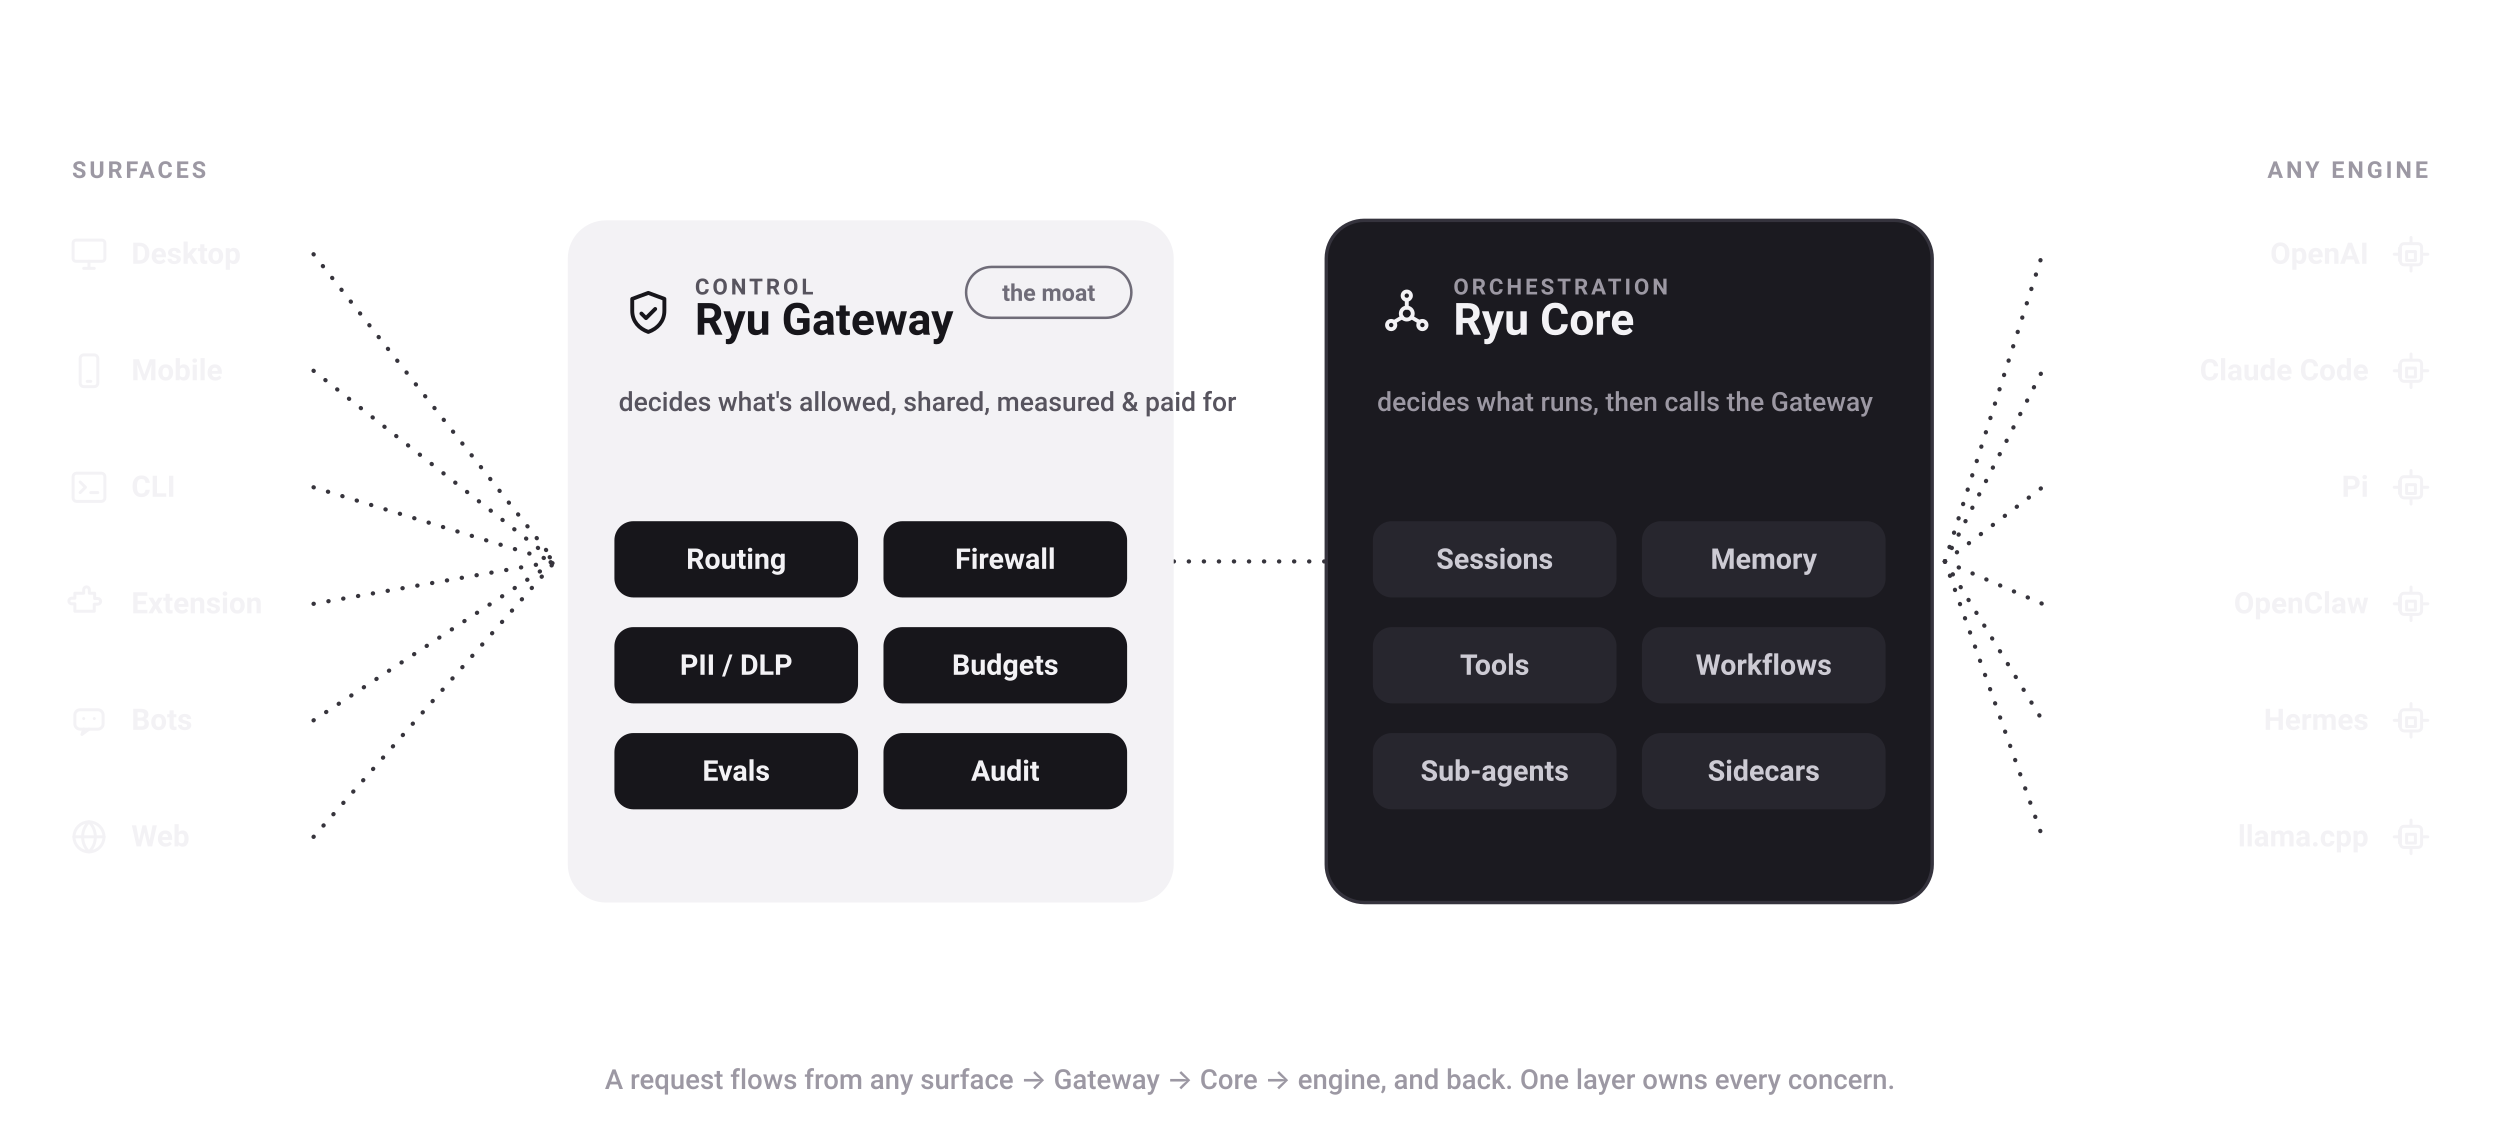
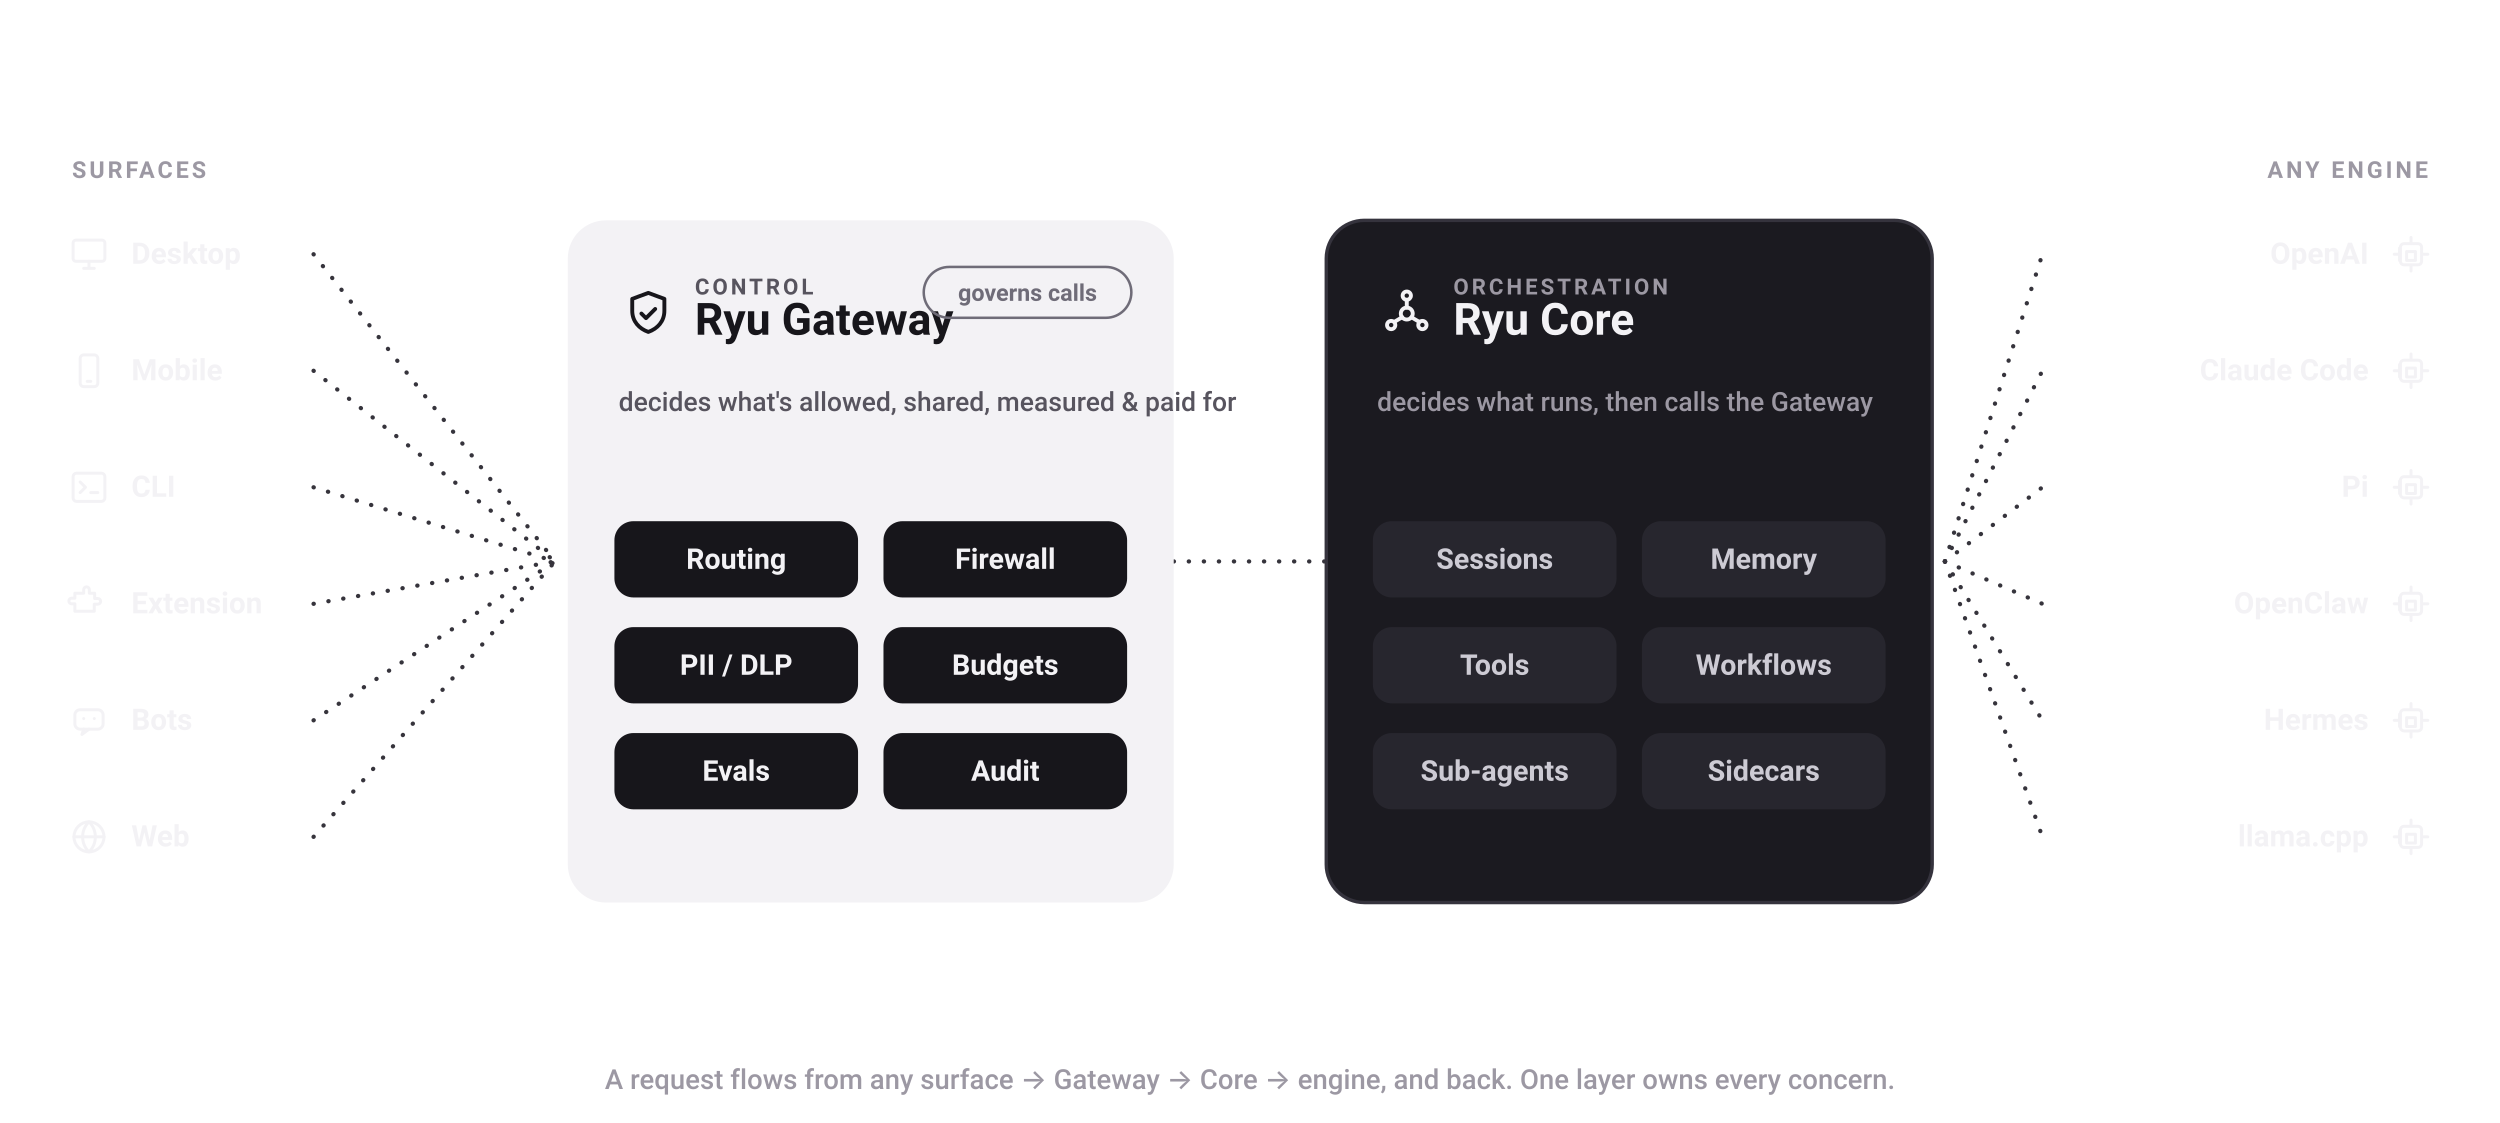
<svg xmlns="http://www.w3.org/2000/svg" viewBox="0 0 1180 530" width="1180" height="530" font-family="system-ui, -apple-system, 'Segoe UI', Roboto, sans-serif" role="img" aria-label="Ryu architecture: surfaces to Gateway to Core to any engine">
  <path d="M148 120 L262 265" stroke="#36343c" stroke-width="2" stroke-linecap="round" stroke-dasharray="0.1 7" fill="none" />
  <path d="M148 175 L262 265" stroke="#36343c" stroke-width="2" stroke-linecap="round" stroke-dasharray="0.1 7" fill="none" />
  <path d="M148 230 L262 265" stroke="#36343c" stroke-width="2" stroke-linecap="round" stroke-dasharray="0.1 7" fill="none" />
  <path d="M148 285 L262 265" stroke="#36343c" stroke-width="2" stroke-linecap="round" stroke-dasharray="0.1 7" fill="none" />
  <path d="M148 340 L262 265" stroke="#36343c" stroke-width="2" stroke-linecap="round" stroke-dasharray="0.1 7" fill="none" />
  <path d="M148 395 L262 265" stroke="#36343c" stroke-width="2" stroke-linecap="round" stroke-dasharray="0.1 7" fill="none" />
  <path d="M554 265 L626 265" stroke="#36343c" stroke-width="2" stroke-linecap="round" stroke-dasharray="0.1 7" fill="none" />
  <path d="M918 265 L964 120" stroke="#36343c" stroke-width="2" stroke-linecap="round" stroke-dasharray="0.1 7" fill="none" />
  <path d="M918 265 L964 175" stroke="#36343c" stroke-width="2" stroke-linecap="round" stroke-dasharray="0.1 7" fill="none" />
  <path d="M918 265 L964 230" stroke="#36343c" stroke-width="2" stroke-linecap="round" stroke-dasharray="0.1 7" fill="none" />
  <path d="M918 265 L964 285" stroke="#36343c" stroke-width="2" stroke-linecap="round" stroke-dasharray="0.1 7" fill="none" />
  <path d="M918 265 L964 340" stroke="#36343c" stroke-width="2" stroke-linecap="round" stroke-dasharray="0.1 7" fill="none" />
  <path d="M918 265 L964 395" stroke="#36343c" stroke-width="2" stroke-linecap="round" stroke-dasharray="0.1 7" fill="none" />
  <text x="34" y="84" font-family="system-ui, -apple-system, 'Segoe UI', Roboto, sans-serif" font-size="11" font-weight="700" fill="#9c98a3" letter-spacing="1.4" text-anchor="start">SURFACES</text>
  <text x="1146" y="84" font-family="system-ui, -apple-system, 'Segoe UI', Roboto, sans-serif" font-size="11" font-weight="700" fill="#9c98a3" letter-spacing="1.4" text-anchor="end">ANY ENGINE</text>
  <g transform="translate(32 110) scale(0.8333333)" fill="none" stroke="#f3f2f5" stroke-width="1.7" stroke-linecap="round" stroke-linejoin="round">
    <rect x="3" y="4" width="18" height="12" rx="1.6" />
    <path d="M9 20h6M12 16v4" />
  </g>
  <text x="62" y="124.5" font-family="system-ui, -apple-system, 'Segoe UI', Roboto, sans-serif" font-size="14" font-weight="600" fill="#f3f2f5" text-anchor="start">Desktop</text>
  <g transform="translate(32 165) scale(0.8333333)" fill="none" stroke="#f3f2f5" stroke-width="1.7" stroke-linecap="round" stroke-linejoin="round">
    <rect x="7" y="3" width="10" height="18" rx="2" />
    <path d="M11 18h2" />
  </g>
  <text x="62" y="179.5" font-family="system-ui, -apple-system, 'Segoe UI', Roboto, sans-serif" font-size="14" font-weight="600" fill="#f3f2f5" text-anchor="start">Mobile</text>
  <g transform="translate(32 220) scale(0.8333333)" fill="none" stroke="#f3f2f5" stroke-width="1.7" stroke-linecap="round" stroke-linejoin="round">
    <rect x="3" y="4" width="18" height="16" rx="2" />
    <path d="M7 9l3 3l-3 3M13 15h4" />
  </g>
  <text x="62" y="234.5" font-family="system-ui, -apple-system, 'Segoe UI', Roboto, sans-serif" font-size="14" font-weight="600" fill="#f3f2f5" text-anchor="start">CLI</text>
  <g transform="translate(32 275) scale(0.8333333)" fill="none" stroke="#f3f2f5" stroke-width="1.7" stroke-linecap="round" stroke-linejoin="round">
    <path d="M9 4a1.6 1.6 0 0 1 3.2 0V6h3v3h1.8a1.6 1.6 0 0 1 0 3.2H15v4H4V12H2.2a1.6 1.6 0 0 1 0-3.2H4V6h5z" />
  </g>
  <text x="62" y="289.5" font-family="system-ui, -apple-system, 'Segoe UI', Roboto, sans-serif" font-size="14" font-weight="600" fill="#f3f2f5" text-anchor="start">Extension</text>
  <g transform="translate(32 330) scale(0.8333333)" fill="none" stroke="#f3f2f5" stroke-width="1.7" stroke-linecap="round" stroke-linejoin="round">
    <rect x="4" y="6" width="16" height="11" rx="3" />
    <path d="M9 17l-1 3l4-3M9 11h.01M15 11h.01" />
  </g>
  <text x="62" y="344.5" font-family="system-ui, -apple-system, 'Segoe UI', Roboto, sans-serif" font-size="14" font-weight="600" fill="#f3f2f5" text-anchor="start">Bots</text>
  <g transform="translate(32 385) scale(0.8333333)" fill="none" stroke="#f3f2f5" stroke-width="1.7" stroke-linecap="round" stroke-linejoin="round">
    <circle cx="12" cy="12" r="8.5" />
    <path d="M3.5 12h17M12 3.5c2.4 2.3 3.6 5.3 3.6 8.5s-1.2 6.2-3.6 8.5c-2.4-2.3-3.6-5.3-3.6-8.5S9.6 5.8 12 3.5z" />
  </g>
  <text x="62" y="399.5" font-family="system-ui, -apple-system, 'Segoe UI', Roboto, sans-serif" font-size="14" font-weight="600" fill="#f3f2f5" text-anchor="start">Web</text>
  <g transform="translate(1128 110) scale(0.8333333)" fill="none" stroke="#f3f2f5" stroke-width="1.7" stroke-linecap="round" stroke-linejoin="round">
    <rect x="6" y="6" width="12" height="12" rx="2" />
    <path d="M9.5 10.5h5v5h-5zM12 2.5v3M12 18.5v3M2.5 12h3M18.5 12h3M5.5 12V8.5M5.5 12v3.5" />
  </g>
  <text x="1118" y="124.5" font-family="system-ui, -apple-system, 'Segoe UI', Roboto, sans-serif" font-size="14" font-weight="600" fill="#f3f2f5" text-anchor="end">OpenAI</text>
  <g transform="translate(1128 165) scale(0.8333333)" fill="none" stroke="#f3f2f5" stroke-width="1.7" stroke-linecap="round" stroke-linejoin="round">
    <rect x="6" y="6" width="12" height="12" rx="2" />
    <path d="M9.5 10.5h5v5h-5zM12 2.5v3M12 18.5v3M2.5 12h3M18.5 12h3M5.5 12V8.5M5.5 12v3.5" />
  </g>
  <text x="1118" y="179.5" font-family="system-ui, -apple-system, 'Segoe UI', Roboto, sans-serif" font-size="14" font-weight="600" fill="#f3f2f5" text-anchor="end">Claude Code</text>
  <g transform="translate(1128 220) scale(0.8333333)" fill="none" stroke="#f3f2f5" stroke-width="1.7" stroke-linecap="round" stroke-linejoin="round">
    <rect x="6" y="6" width="12" height="12" rx="2" />
    <path d="M9.5 10.5h5v5h-5zM12 2.5v3M12 18.5v3M2.5 12h3M18.5 12h3M5.5 12V8.5M5.5 12v3.5" />
  </g>
  <text x="1118" y="234.5" font-family="system-ui, -apple-system, 'Segoe UI', Roboto, sans-serif" font-size="14" font-weight="600" fill="#f3f2f5" text-anchor="end">Pi</text>
  <g transform="translate(1128 275) scale(0.8333333)" fill="none" stroke="#f3f2f5" stroke-width="1.7" stroke-linecap="round" stroke-linejoin="round">
    <rect x="6" y="6" width="12" height="12" rx="2" />
    <path d="M9.5 10.5h5v5h-5zM12 2.5v3M12 18.5v3M2.5 12h3M18.5 12h3M5.5 12V8.5M5.5 12v3.5" />
  </g>
  <text x="1118" y="289.5" font-family="system-ui, -apple-system, 'Segoe UI', Roboto, sans-serif" font-size="14" font-weight="600" fill="#f3f2f5" text-anchor="end">OpenClaw</text>
  <g transform="translate(1128 330) scale(0.8333333)" fill="none" stroke="#f3f2f5" stroke-width="1.7" stroke-linecap="round" stroke-linejoin="round">
    <rect x="6" y="6" width="12" height="12" rx="2" />
    <path d="M9.5 10.5h5v5h-5zM12 2.5v3M12 18.5v3M2.5 12h3M18.5 12h3M5.5 12V8.5M5.5 12v3.5" />
  </g>
  <text x="1118" y="344.5" font-family="system-ui, -apple-system, 'Segoe UI', Roboto, sans-serif" font-size="14" font-weight="600" fill="#f3f2f5" text-anchor="end">Hermes</text>
  <g transform="translate(1128 385) scale(0.8333333)" fill="none" stroke="#f3f2f5" stroke-width="1.7" stroke-linecap="round" stroke-linejoin="round">
    <rect x="6" y="6" width="12" height="12" rx="2" />
    <path d="M9.5 10.5h5v5h-5zM12 2.5v3M12 18.5v3M2.5 12h3M18.5 12h3M5.5 12V8.5M5.5 12v3.5" />
  </g>
  <text x="1118" y="399.5" font-family="system-ui, -apple-system, 'Segoe UI', Roboto, sans-serif" font-size="14" font-weight="600" fill="#f3f2f5" text-anchor="end">llama.cpp</text>
  <rect x="268" y="104" width="286" height="322" rx="18" fill="#f3f2f5" stroke="none" stroke-width="0" />
  <g transform="translate(293 135) scale(1.083333)" fill="none" stroke="#17161b" stroke-width="1.7" stroke-linecap="round" stroke-linejoin="round">
    <path d="M12 3l7 2.6v5.2c0 4.6-3 7.8-7 9.2c-4-1.4-7-4.6-7-9.2V5.6z" />
    <path d="M9 12l2 2l4-4" />
  </g>
  <text x="328" y="139" font-family="system-ui, -apple-system, 'Segoe UI', Roboto, sans-serif" font-size="10.5" font-weight="700" fill="#57545e" letter-spacing="1.4" text-anchor="start">CONTROL</text>
  <text x="328" y="158" font-family="system-ui, -apple-system, 'Segoe UI', Roboto, sans-serif" font-size="21" font-weight="700" fill="#17161b" text-anchor="start">Ryu Gateway</text>
-   <rect x="456" y="126" width="78" height="24" rx="12" fill="none" stroke="#6f6c78" stroke-width="1.2" />
-   <text x="495" y="142" font-family="system-ui, -apple-system, 'Segoe UI', Roboto, sans-serif" font-size="11" font-weight="600" fill="#6f6c78" text-anchor="middle">the moat</text>
+   <rect x="436" y="126" width="98" height="24" rx="12" fill="none" stroke="#6f6c78" stroke-width="1.2" />
+   <text x="485" y="142" font-family="system-ui, -apple-system, 'Segoe UI', Roboto, sans-serif" font-size="11" font-weight="600" fill="#6f6c78" text-anchor="middle">governs calls</text>
  <text x="292" y="194" font-family="system-ui, -apple-system, 'Segoe UI', Roboto, sans-serif" font-size="12.5" font-weight="500" fill="#57545e" text-anchor="start">decides what's allowed, shared, measured &amp; paid for</text>
  <rect x="290" y="246" width="115" height="36" rx="9" fill="#17161b" />
  <text x="347.5" y="268.5" font-family="system-ui, -apple-system, 'Segoe UI', Roboto, sans-serif" font-size="13.5" font-weight="600" fill="#f3f2f5" text-anchor="middle">Routing</text>
  <rect x="417" y="246" width="115" height="36" rx="9" fill="#17161b" />
  <text x="474.5" y="268.5" font-family="system-ui, -apple-system, 'Segoe UI', Roboto, sans-serif" font-size="13.5" font-weight="600" fill="#f3f2f5" text-anchor="middle">Firewall</text>
  <rect x="290" y="296" width="115" height="36" rx="9" fill="#17161b" />
  <text x="347.5" y="318.5" font-family="system-ui, -apple-system, 'Segoe UI', Roboto, sans-serif" font-size="13.5" font-weight="600" fill="#f3f2f5" text-anchor="middle">PII / DLP</text>
  <rect x="417" y="296" width="115" height="36" rx="9" fill="#17161b" />
  <text x="474.5" y="318.5" font-family="system-ui, -apple-system, 'Segoe UI', Roboto, sans-serif" font-size="13.5" font-weight="600" fill="#f3f2f5" text-anchor="middle">Budgets</text>
  <rect x="290" y="346" width="115" height="36" rx="9" fill="#17161b" />
  <text x="347.5" y="368.5" font-family="system-ui, -apple-system, 'Segoe UI', Roboto, sans-serif" font-size="13.5" font-weight="600" fill="#f3f2f5" text-anchor="middle">Evals</text>
  <rect x="417" y="346" width="115" height="36" rx="9" fill="#17161b" />
  <text x="474.5" y="368.5" font-family="system-ui, -apple-system, 'Segoe UI', Roboto, sans-serif" font-size="13.5" font-weight="600" fill="#f3f2f5" text-anchor="middle">Audit</text>
  <rect x="626" y="104" width="286" height="322" rx="18" fill="#1b1a20" stroke="#35333d" stroke-width="1.6" />
  <g transform="translate(651 135) scale(1.083333)" fill="none" stroke="#f3f2f5" stroke-width="1.7" stroke-linecap="round" stroke-linejoin="round">
    <circle cx="12" cy="12" r="2.6" />
    <circle cx="12" cy="4.2" r="1.8" />
    <circle cx="5.2" cy="17" r="1.8" />
    <circle cx="18.8" cy="17" r="1.8" />
    <path d="M12 6v3.4M10 13.6l-3.4 2M14 13.6l3.4 2" />
  </g>
  <text x="686" y="139" font-family="system-ui, -apple-system, 'Segoe UI', Roboto, sans-serif" font-size="10.5" font-weight="700" fill="#9c98a3" letter-spacing="1.4" text-anchor="start">ORCHESTRATION</text>
  <text x="686" y="158" font-family="system-ui, -apple-system, 'Segoe UI', Roboto, sans-serif" font-size="21" font-weight="700" fill="#f3f2f5" text-anchor="start">Ryu Core</text>
  <text x="650" y="194" font-family="system-ui, -apple-system, 'Segoe UI', Roboto, sans-serif" font-size="12.5" font-weight="500" fill="#9c98a3" text-anchor="start">decides what runs, then calls the Gateway</text>
  <rect x="648" y="246" width="115" height="36" rx="9" fill="#27262e" />
  <text x="705.5" y="268.5" font-family="system-ui, -apple-system, 'Segoe UI', Roboto, sans-serif" font-size="13.5" font-weight="600" fill="#cdcbd4" text-anchor="middle">Sessions</text>
  <rect x="775" y="246" width="115" height="36" rx="9" fill="#27262e" />
  <text x="832.5" y="268.5" font-family="system-ui, -apple-system, 'Segoe UI', Roboto, sans-serif" font-size="13.5" font-weight="600" fill="#cdcbd4" text-anchor="middle">Memory</text>
  <rect x="648" y="296" width="115" height="36" rx="9" fill="#27262e" />
  <text x="705.5" y="318.5" font-family="system-ui, -apple-system, 'Segoe UI', Roboto, sans-serif" font-size="13.5" font-weight="600" fill="#cdcbd4" text-anchor="middle">Tools</text>
  <rect x="775" y="296" width="115" height="36" rx="9" fill="#27262e" />
  <text x="832.5" y="318.5" font-family="system-ui, -apple-system, 'Segoe UI', Roboto, sans-serif" font-size="13.5" font-weight="600" fill="#cdcbd4" text-anchor="middle">Workflows</text>
  <rect x="648" y="346" width="115" height="36" rx="9" fill="#27262e" />
  <text x="705.5" y="368.5" font-family="system-ui, -apple-system, 'Segoe UI', Roboto, sans-serif" font-size="13.5" font-weight="600" fill="#cdcbd4" text-anchor="middle">Sub-agents</text>
  <rect x="775" y="346" width="115" height="36" rx="9" fill="#27262e" />
  <text x="832.5" y="368.5" font-family="system-ui, -apple-system, 'Segoe UI', Roboto, sans-serif" font-size="13.5" font-weight="600" fill="#cdcbd4" text-anchor="middle">Sidecars</text>
  <text x="590" y="514" font-family="system-ui, -apple-system, 'Segoe UI', Roboto, sans-serif" font-size="13" font-weight="500" fill="#9c98a3" text-anchor="middle">A request flows from any surface → Gateway → Core → engine, and back. One layer owns every concern.</text>
</svg>
